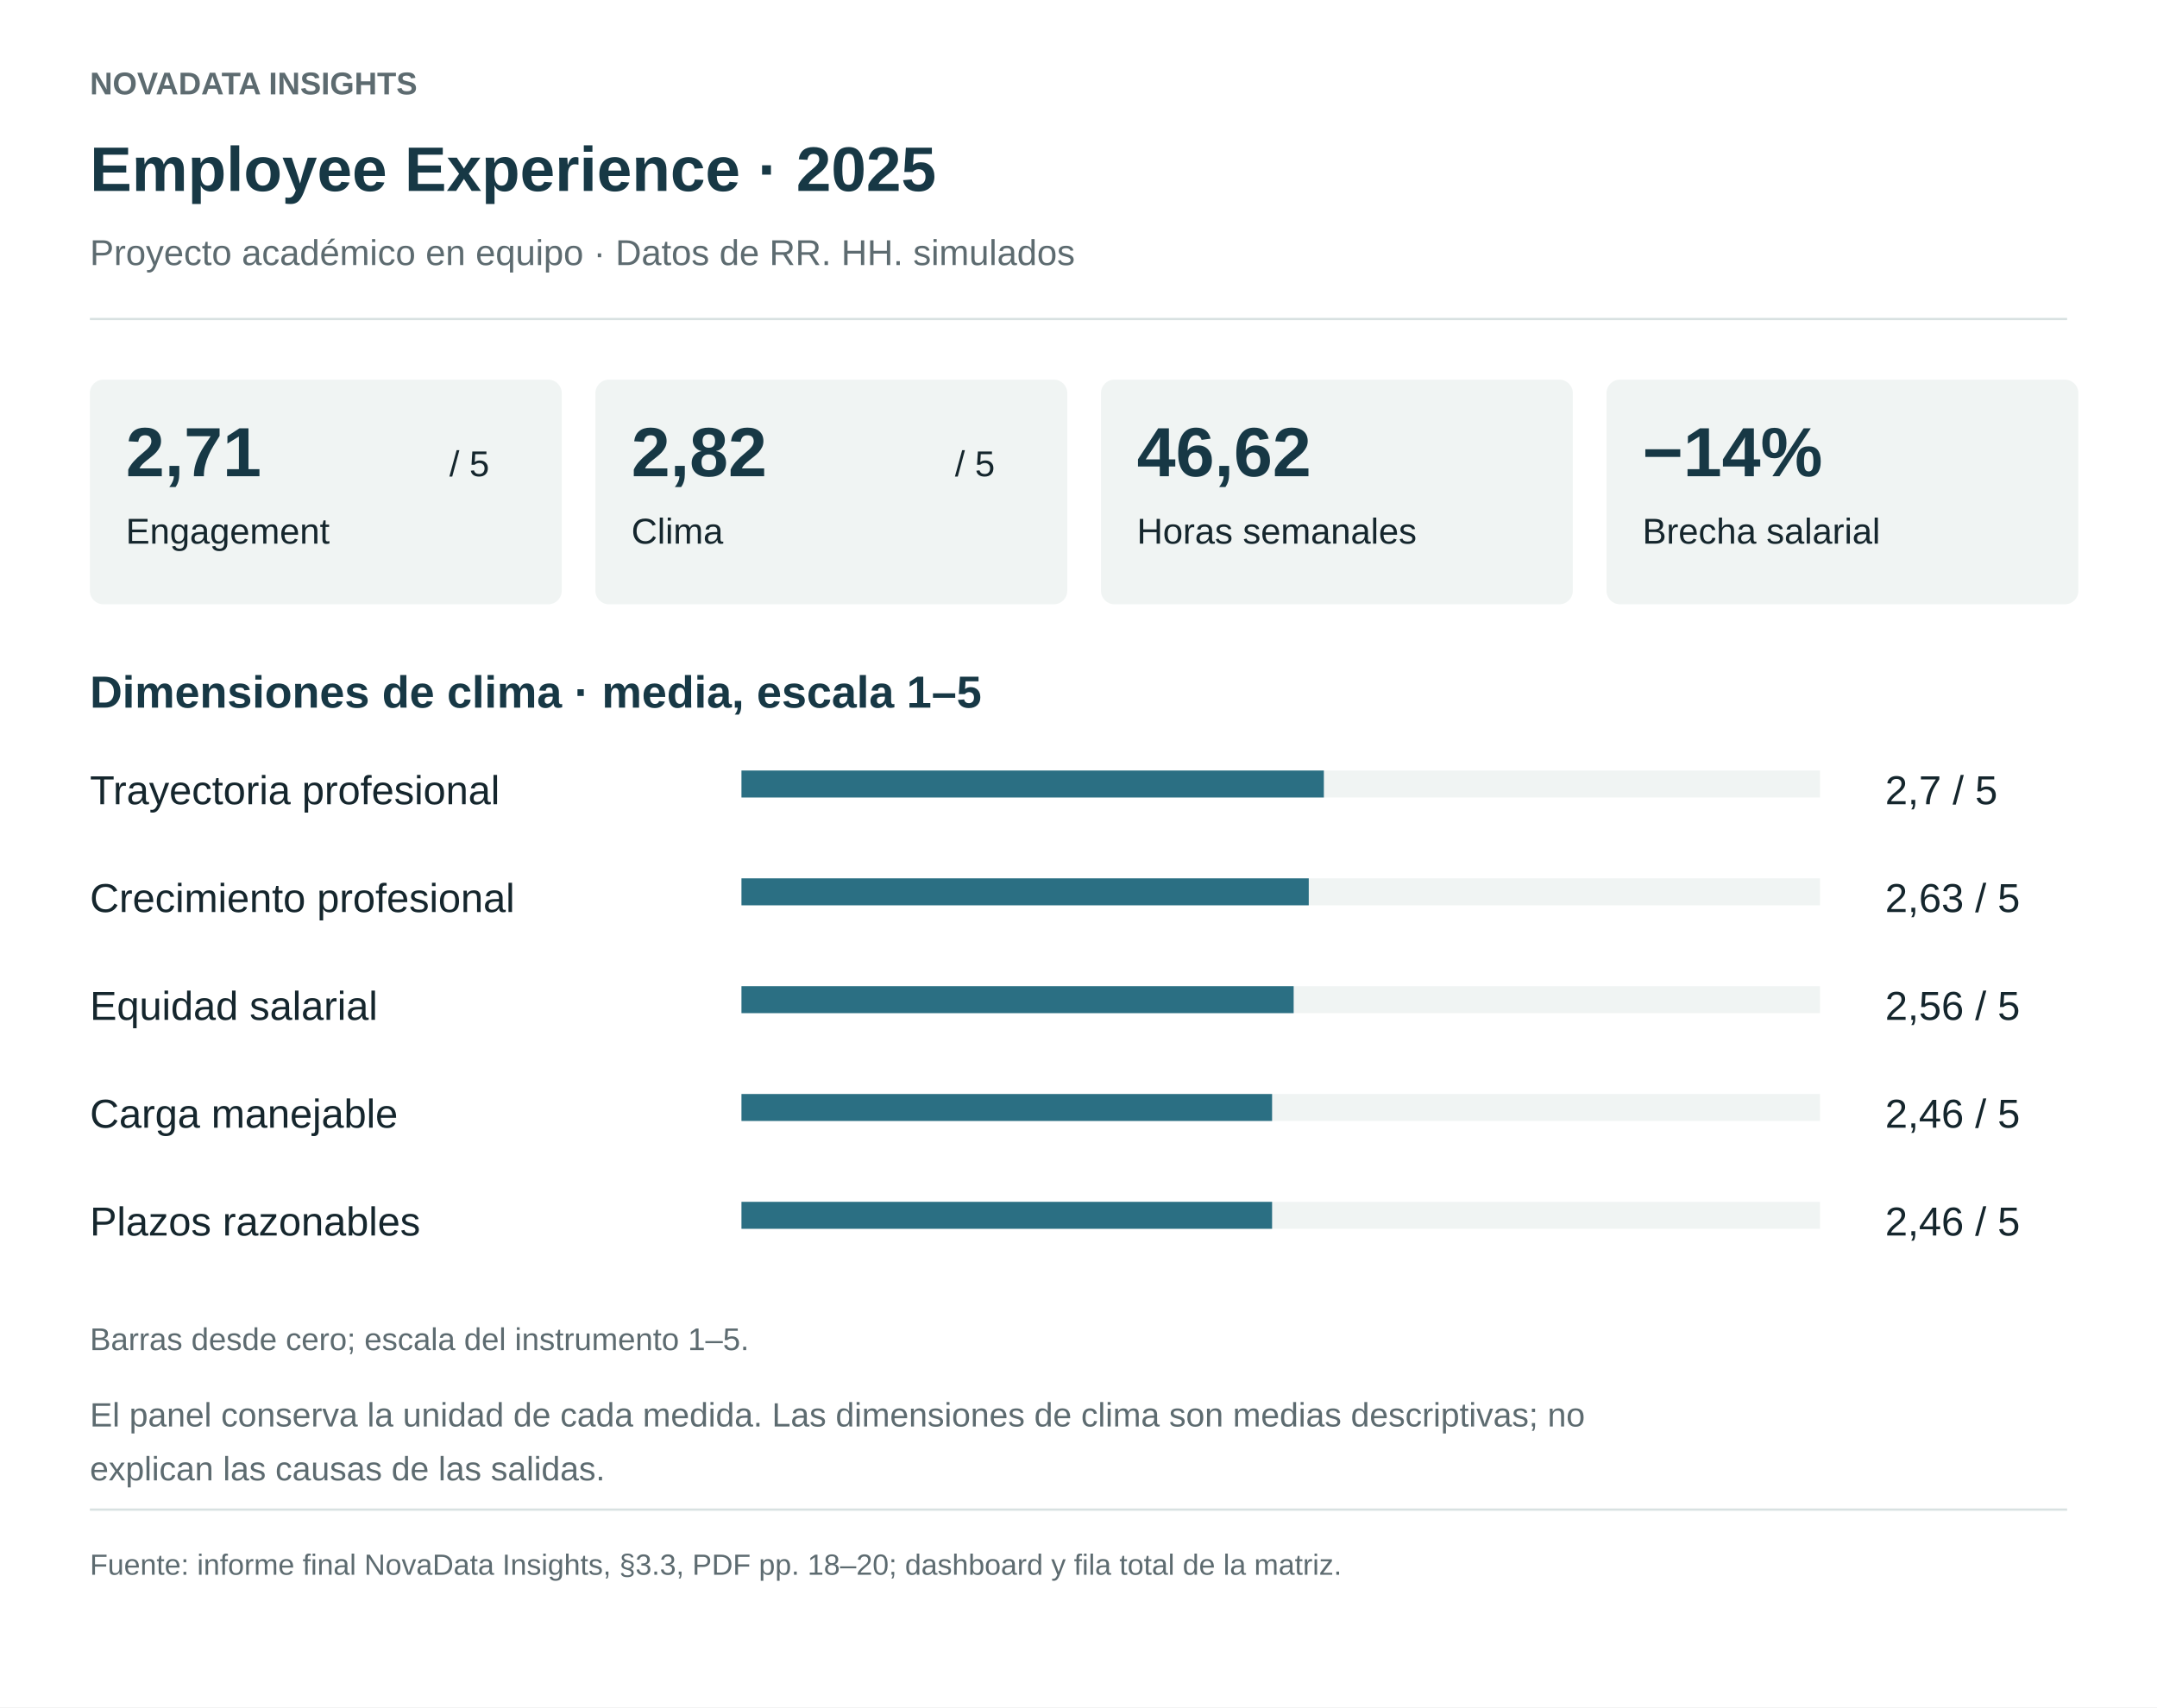
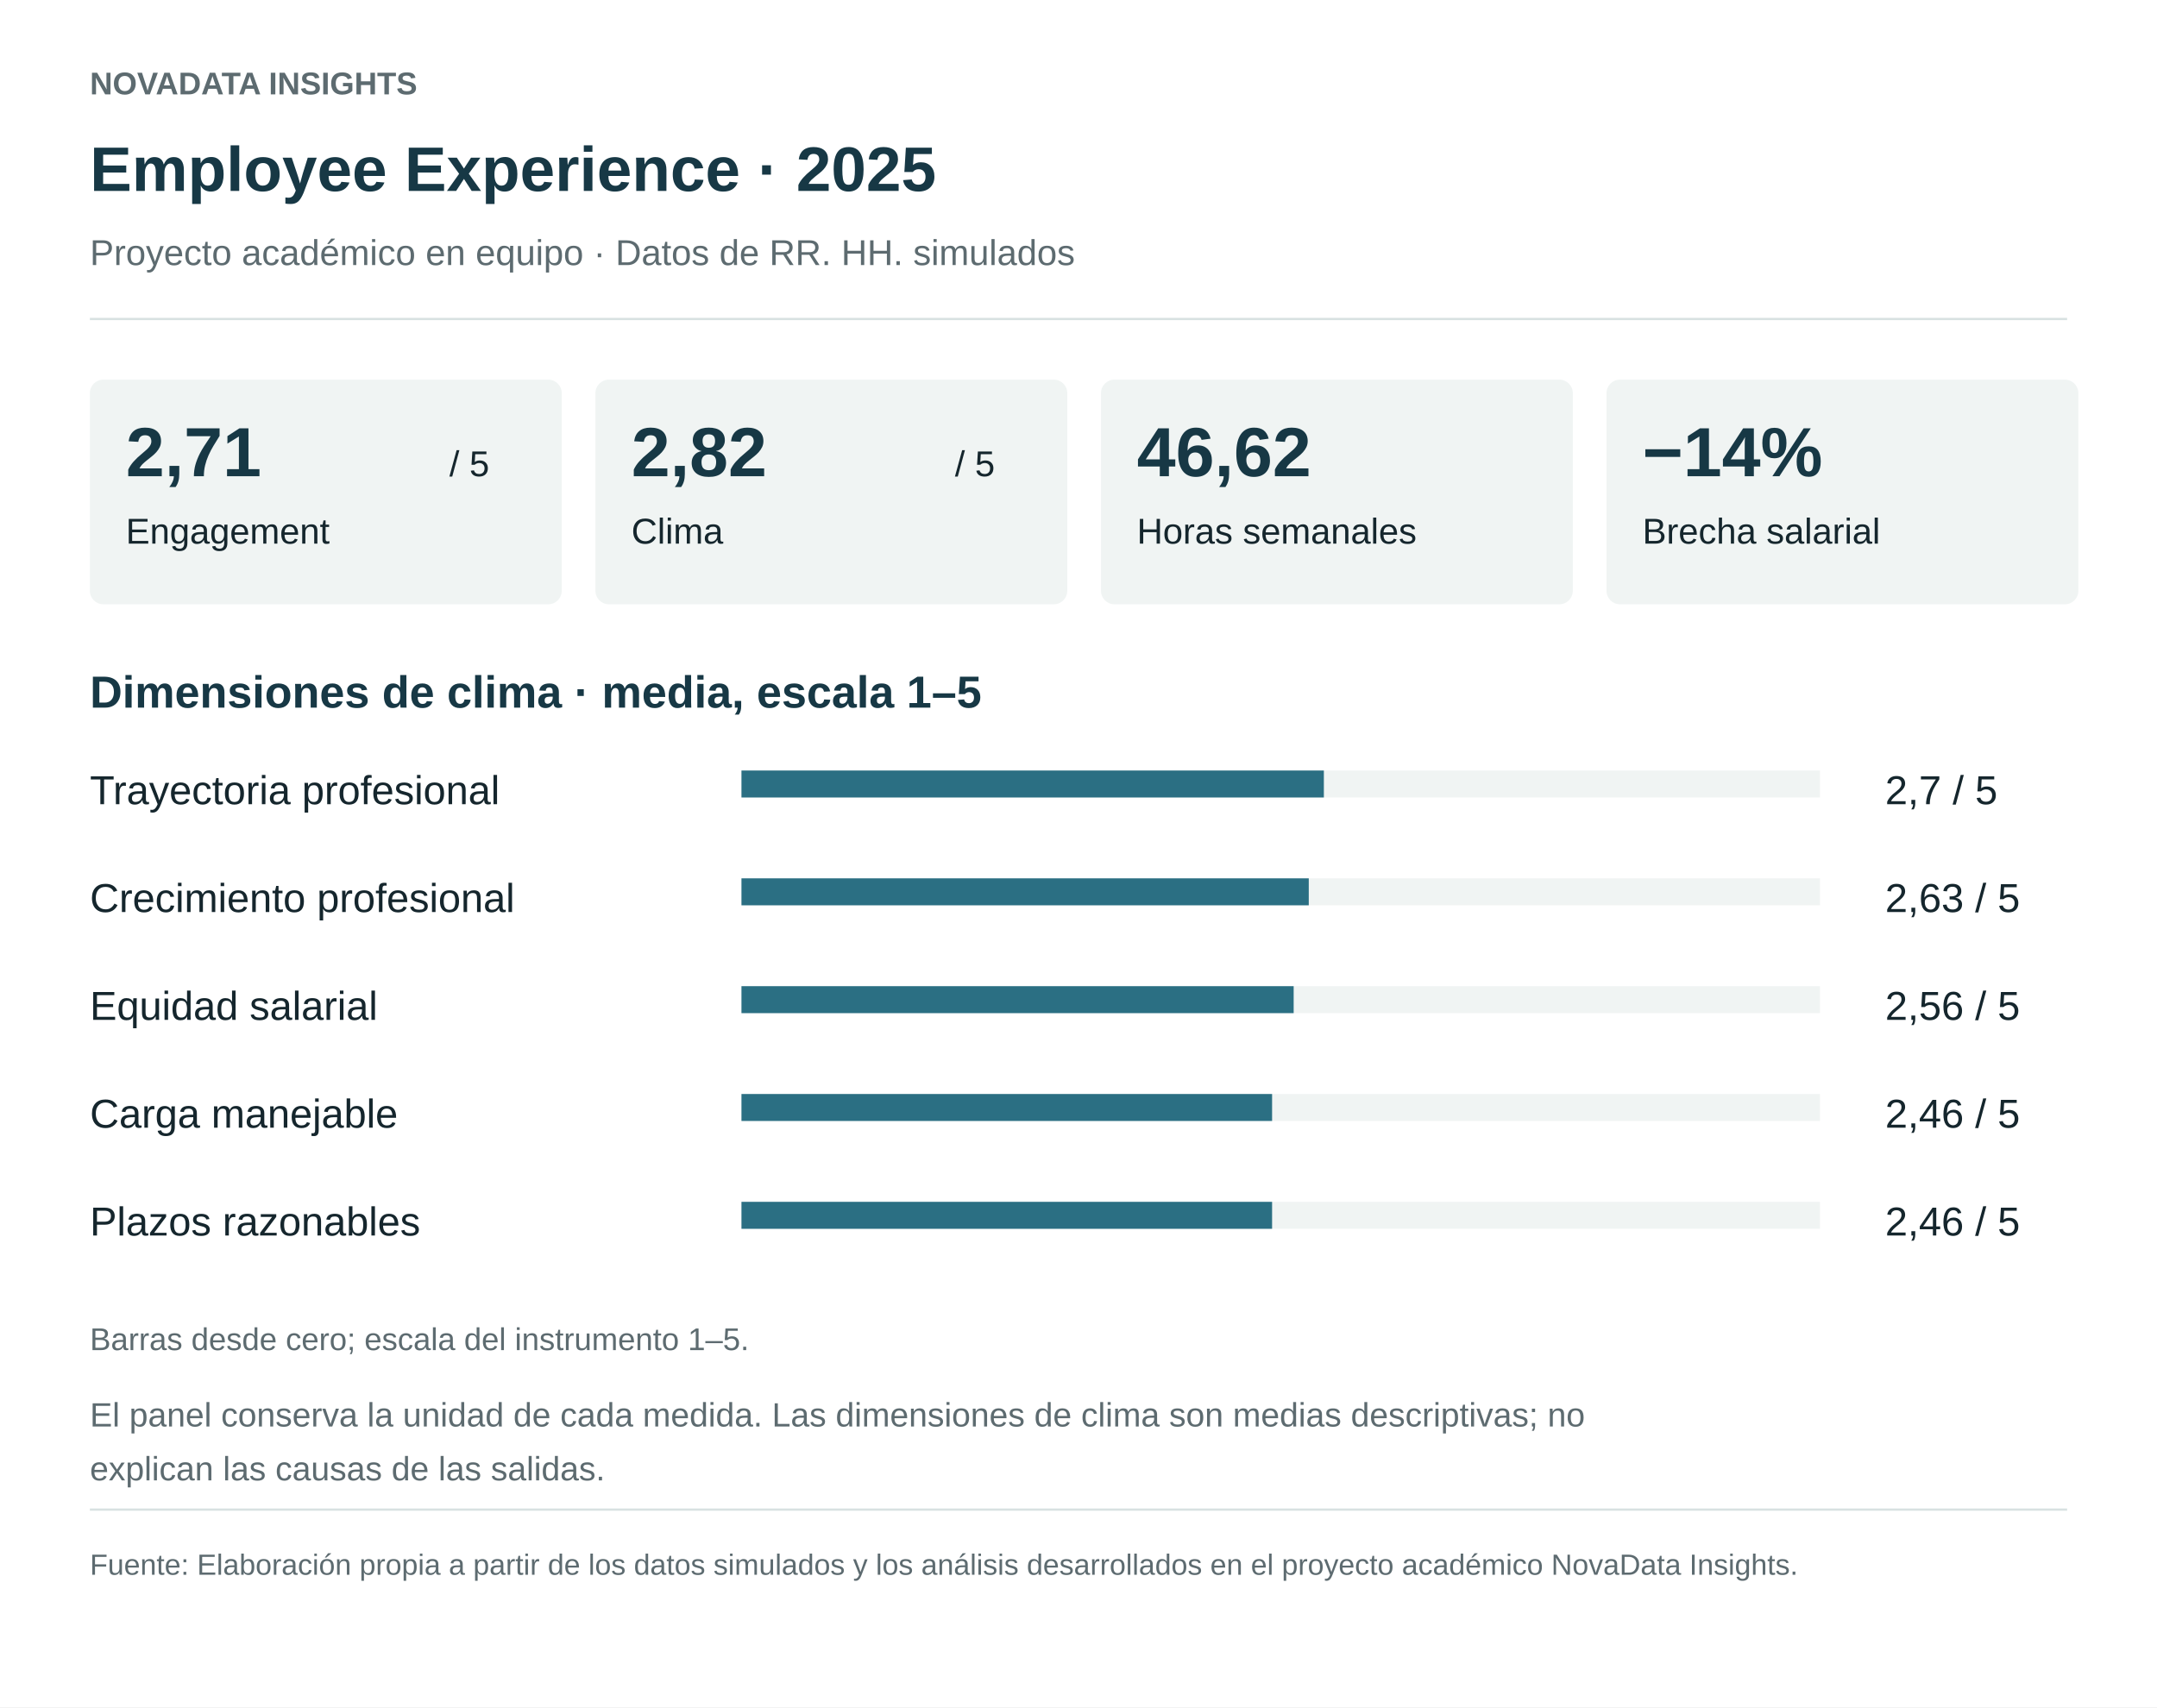
<svg xmlns="http://www.w3.org/2000/svg" width="960" height="760" viewBox="0 0 960 760" lang="es" role="img" aria-labelledby="title description">
  <g font-family="Segoe UI, Arial, sans-serif">
    <rect x="0" y="0" width="960" height="760" rx="0" fill="#FFFFFF" />
    <text x="40" y="42" font-size="14" fill="#5D6B70" font-weight="600">NOVADATA INSIGHTS</text>
    <text x="40" y="85" font-size="28" fill="#173845" font-weight="600">Employee Experience · 2025</text>
    <text x="40" y="118" font-size="16" fill="#5D6B70" font-weight="400">Proyecto académico en equipo · Datos de RR. HH. simulados</text>
    <line x1="40" y1="142" x2="920" y2="142" stroke="#D8E1E1" />
    <rect x="40" y="169" width="210" height="100" rx="6" fill="#F0F4F3" />
    <text x="56" y="212" font-size="31" fill="#173845" font-weight="600">2,71</text>
    <text x="56" y="242" font-size="16" fill="#15262D" font-weight="400">Engagement</text>
    <text x="200" y="212" font-size="16" fill="#15262D" font-weight="400">/ 5</text>
    <rect x="265" y="169" width="210" height="100" rx="6" fill="#F0F4F3" />
    <text x="281" y="212" font-size="31" fill="#173845" font-weight="600">2,82</text>
    <text x="281" y="242" font-size="16" fill="#15262D" font-weight="400">Clima</text>
    <text x="425" y="212" font-size="16" fill="#15262D" font-weight="400">/ 5</text>
    <rect x="490" y="169" width="210" height="100" rx="6" fill="#F0F4F3" />
    <text x="506" y="212" font-size="31" fill="#173845" font-weight="600">46,62</text>
    <text x="506" y="242" font-size="16" fill="#15262D" font-weight="400">Horas semanales</text>
    <text x="650" y="212" font-size="16" fill="#15262D" font-weight="400" />
    <rect x="715" y="169" width="210" height="100" rx="6" fill="#F0F4F3" />
    <text x="731" y="212" font-size="31" fill="#173845" font-weight="600">−14%</text>
    <text x="731" y="242" font-size="16" fill="#15262D" font-weight="400">Brecha salarial</text>
    <text x="875" y="212" font-size="16" fill="#15262D" font-weight="400" />
    <text x="40" y="315" font-size="20" fill="#173845" font-weight="600">Dimensiones de clima · media, escala 1–5</text>
    <text x="40" y="358" font-size="18" fill="#15262D" font-weight="400">Trayectoria profesional</text>
    <rect x="330" y="343" width="480" height="12" rx="0" fill="#F0F4F3" />
    <rect x="330" y="343" width="259.2" height="12" rx="0" fill="#2B6F83" />
    <text x="839" y="358" font-size="18" fill="#15262D" font-weight="400">2,7 / 5</text>
    <text x="40" y="406" font-size="18" fill="#15262D" font-weight="400">Crecimiento profesional</text>
    <rect x="330" y="391" width="480" height="12" rx="0" fill="#F0F4F3" />
    <rect x="330" y="391" width="252.48" height="12" rx="0" fill="#2B6F83" />
    <text x="839" y="406" font-size="18" fill="#15262D" font-weight="400">2,63 / 5</text>
    <text x="40" y="454" font-size="18" fill="#15262D" font-weight="400">Equidad salarial</text>
    <rect x="330" y="439" width="480" height="12" rx="0" fill="#F0F4F3" />
    <rect x="330" y="439" width="245.76" height="12" rx="0" fill="#2B6F83" />
    <text x="839" y="454" font-size="18" fill="#15262D" font-weight="400">2,56 / 5</text>
    <text x="40" y="502" font-size="18" fill="#15262D" font-weight="400">Carga manejable</text>
    <rect x="330" y="487" width="480" height="12" rx="0" fill="#F0F4F3" />
    <rect x="330" y="487" width="236.16" height="12" rx="0" fill="#2B6F83" />
    <text x="839" y="502" font-size="18" fill="#15262D" font-weight="400">2,46 / 5</text>
    <text x="40" y="550" font-size="18" fill="#15262D" font-weight="400">Plazos razonables</text>
    <rect x="330" y="535" width="480" height="12" rx="0" fill="#F0F4F3" />
    <rect x="330" y="535" width="236.16" height="12" rx="0" fill="#2B6F83" />
    <text x="839" y="550" font-size="18" fill="#15262D" font-weight="400">2,46 / 5</text>
    <text x="40" y="601" font-size="14" fill="#5D6B70" font-weight="400">Barras desde cero; escala del instrumento 1–5.</text>
    <text x="40" y="635" font-size="15" fill="#5D6B70" font-weight="400">El panel conserva la unidad de cada medida. Las dimensiones de clima son medias descriptivas; no</text>
    <text x="40" y="659" font-size="15" fill="#5D6B70" font-weight="400">explican las causas de las salidas.</text>
    <line x1="40" y1="672" x2="920" y2="672" stroke="#D8E1E1" />
-     <text x="40" y="701" font-size="13" fill="#5D6B70" font-weight="400">Fuente: informe final NovaData Insights, §3.3, PDF pp. 18–20; dashboard y fila total de la matriz.</text>
+     <text x="40" y="701" font-size="13" fill="#5D6B70" font-weight="400">Fuente: Elaboración propia a partir de los datos simulados y los análisis desarrollados en el proyecto académico NovaData Insights.</text>
  </g>
</svg>
